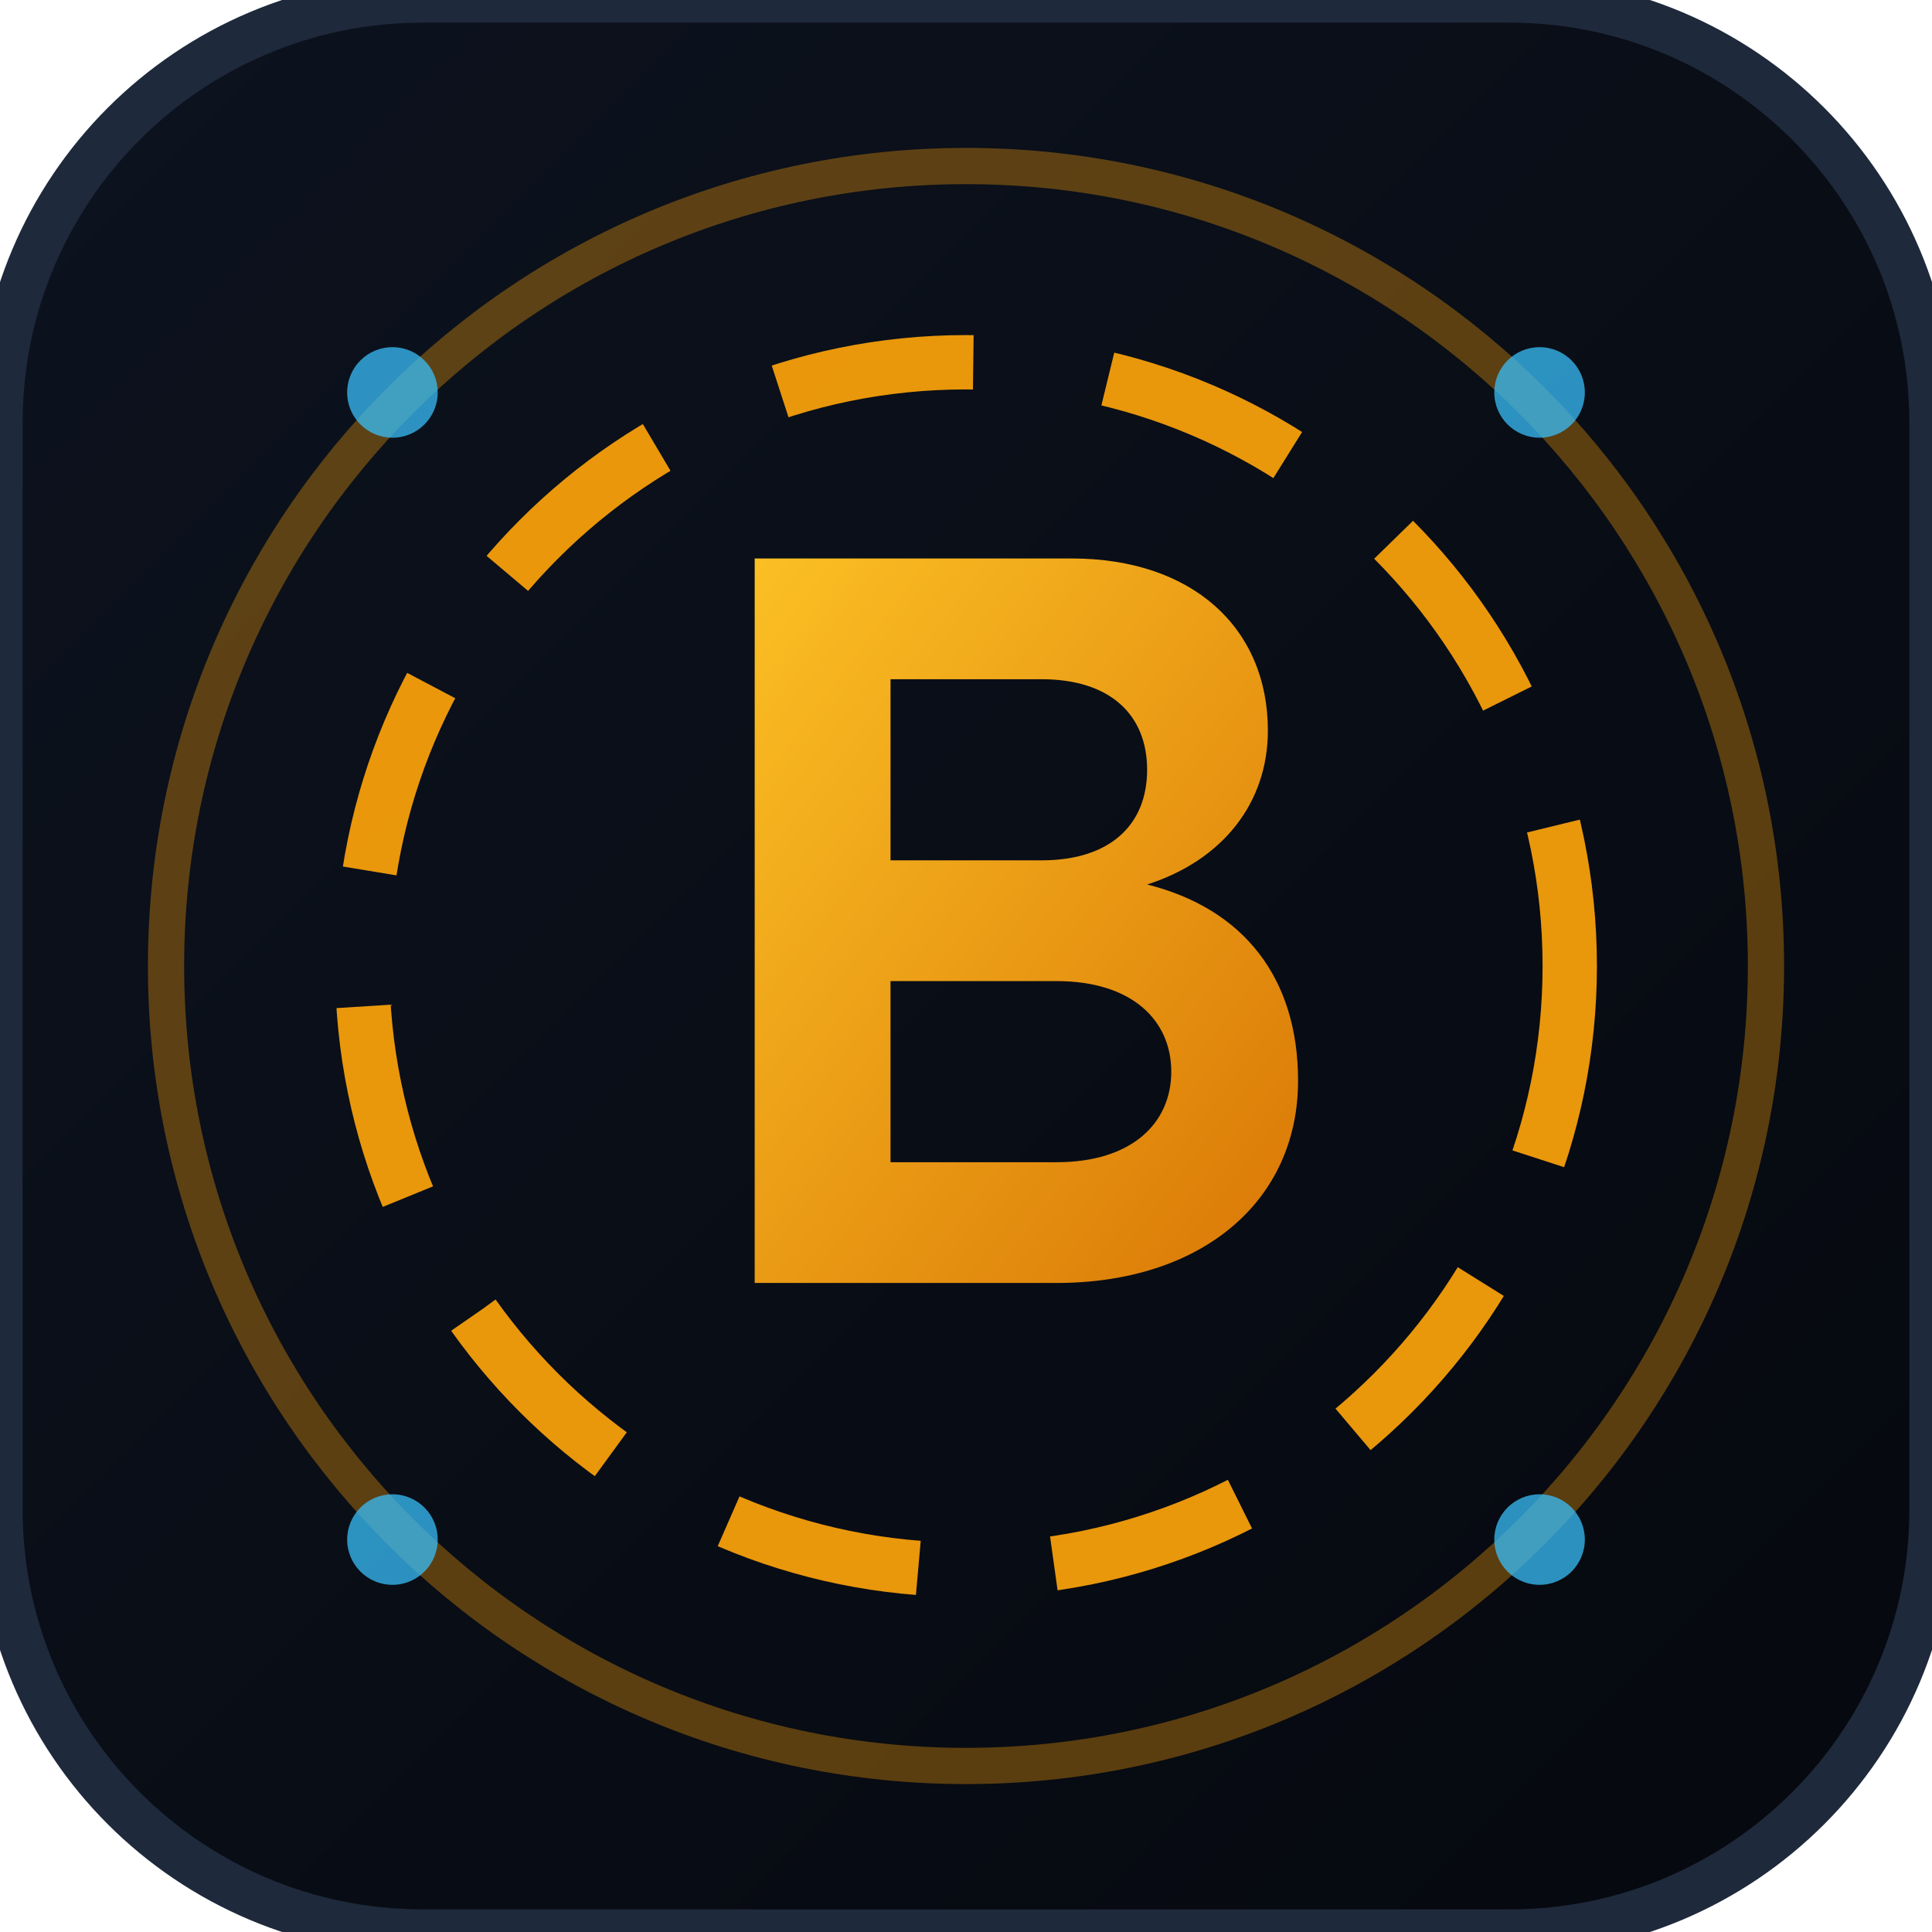
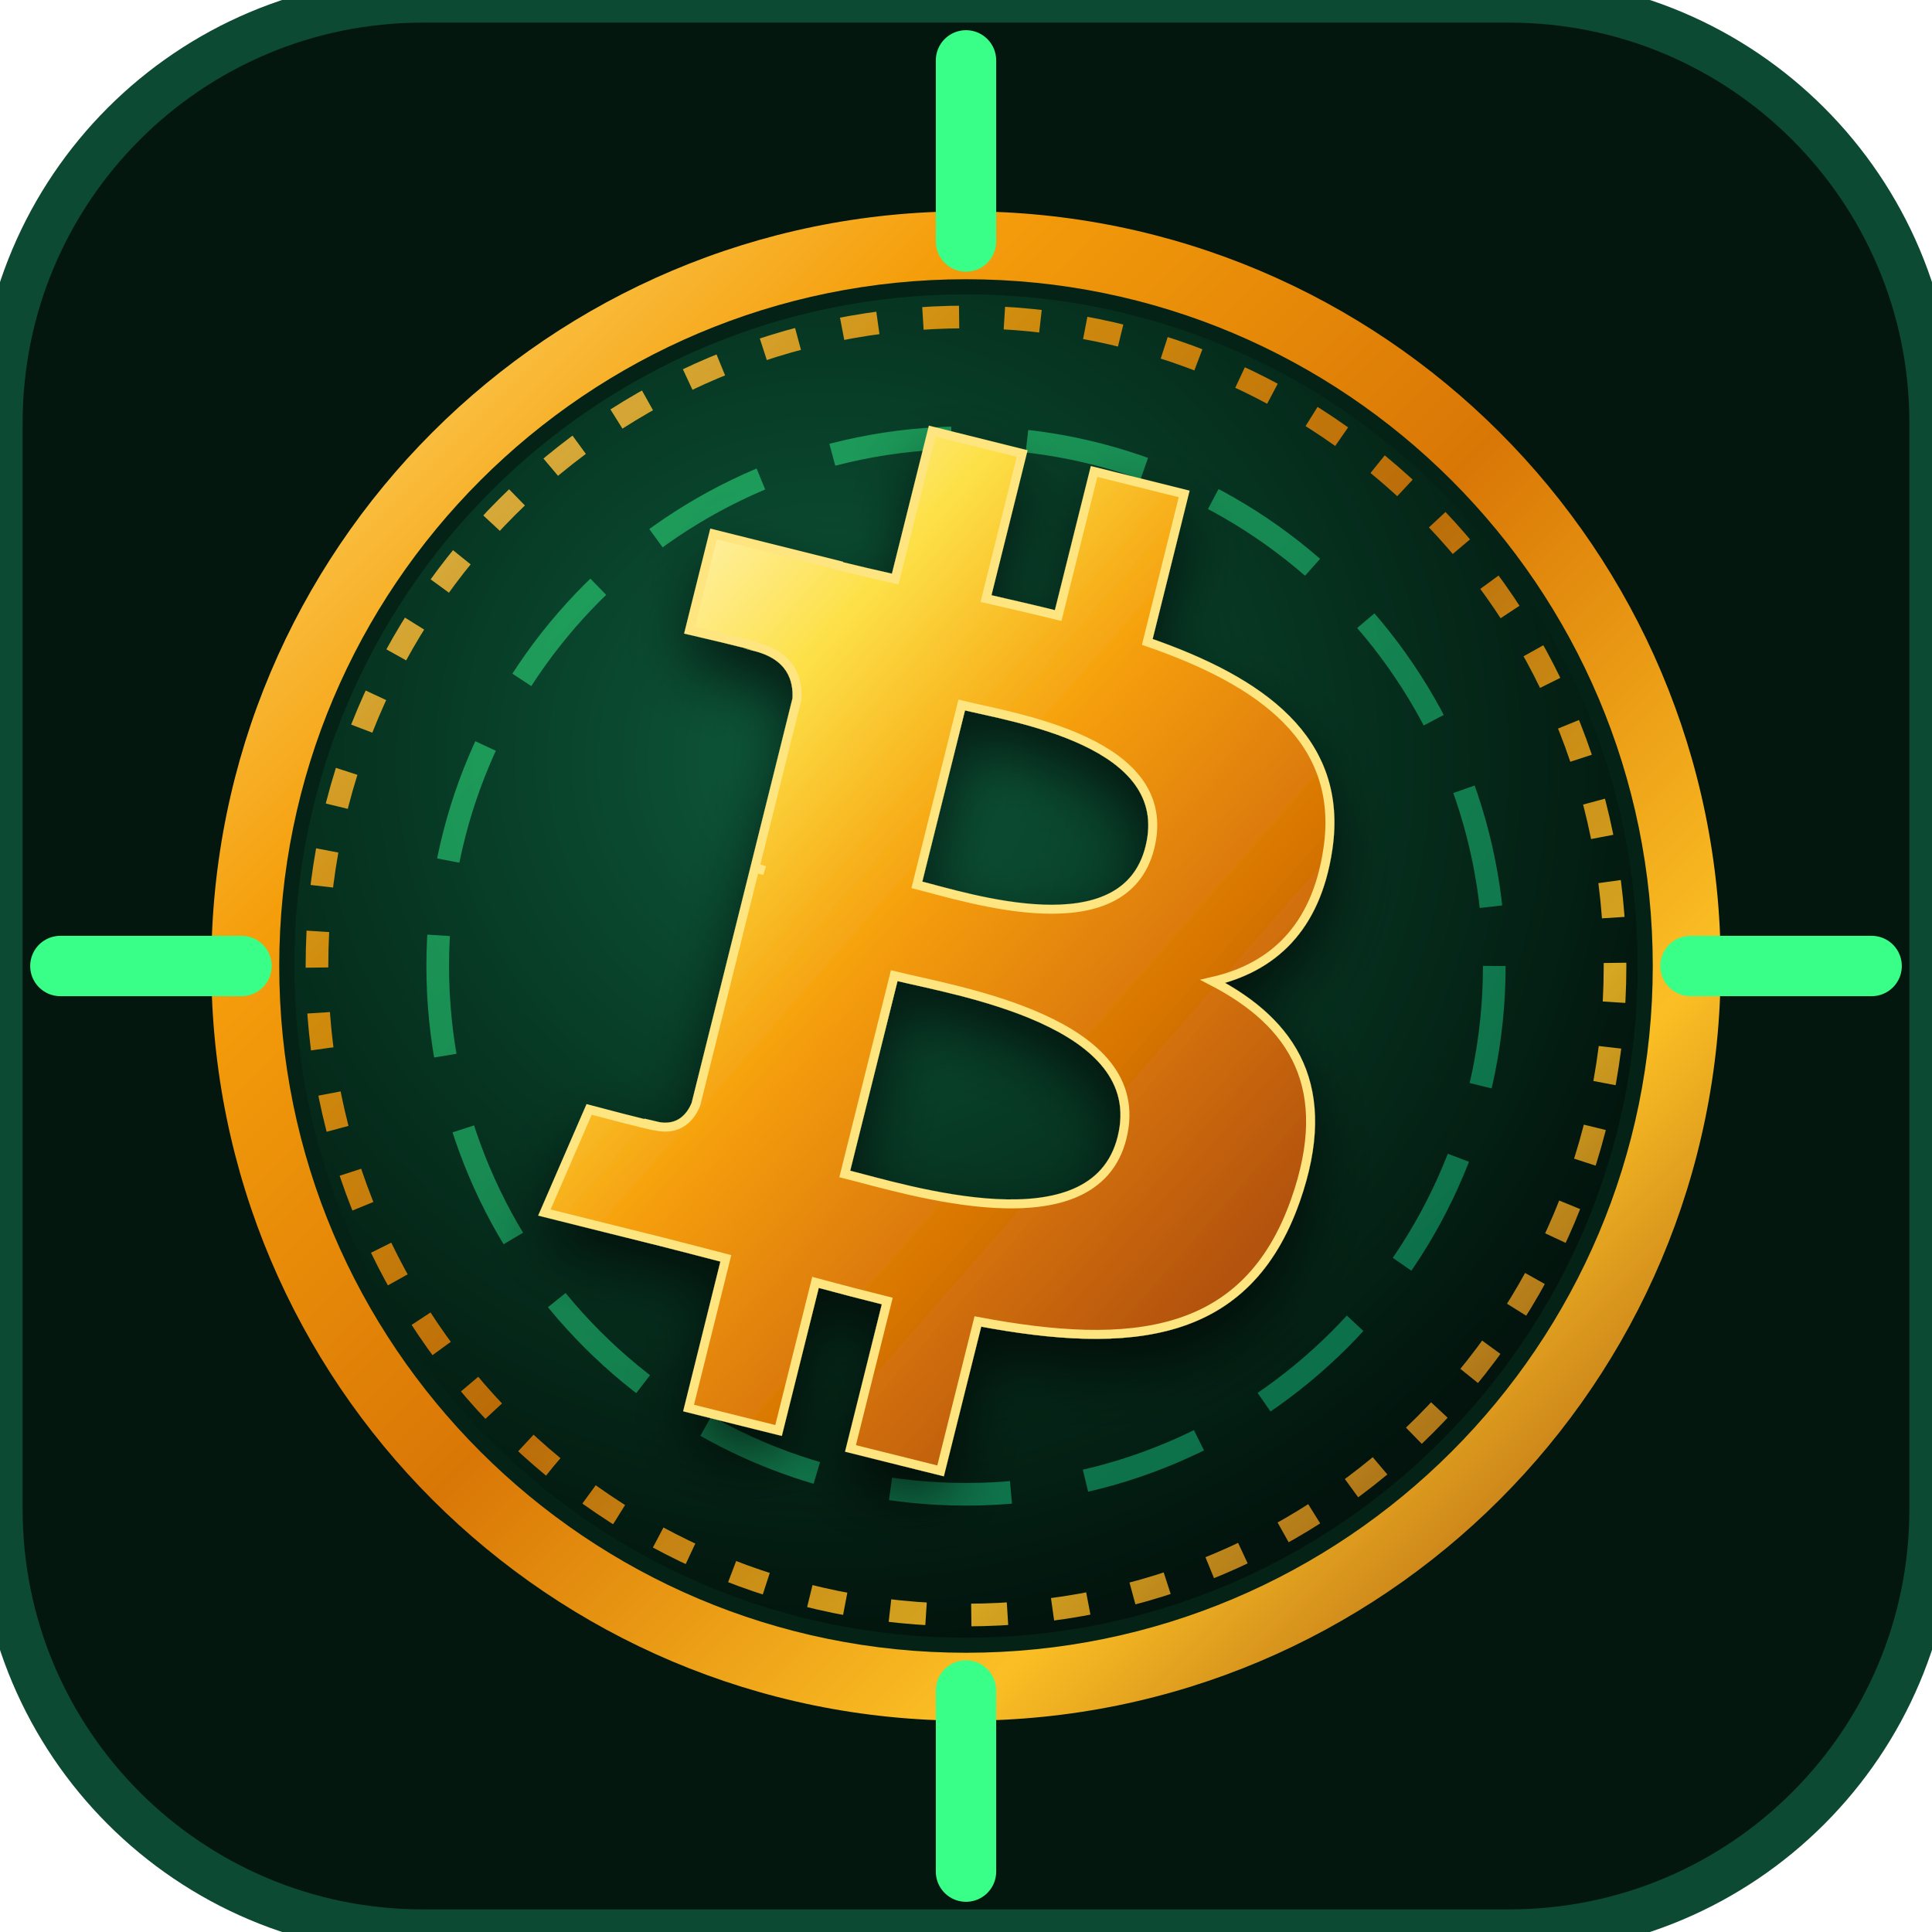
<svg xmlns="http://www.w3.org/2000/svg" viewBox="0 0 64 64" fill="none">
  <defs>
-     <linearGradient id="bgGrad" x1="0%" y1="0%" x2="100%" y2="100%">
-       <stop offset="0%" stop-color="#0d131f" />
-       <stop offset="100%" stop-color="#05080e" />
+     <linearGradient id="goldRim" x1="0%" y1="0%" x2="100%" y2="100%">
+       <stop offset="0%" stop-color="#FFE57F" />
+       <stop offset="25%" stop-color="#F59E0B" />
+       <stop offset="50%" stop-color="#D97706" />
+       <stop offset="75%" stop-color="#FBBF24" />
+       <stop offset="100%" stop-color="#92400E" />
    </linearGradient>
-     <linearGradient id="amberGlow" x1="0%" y1="0%" x2="100%" y2="100%">
-       <stop offset="0%" stop-color="#fbbf24" />
-       <stop offset="100%" stop-color="#d97706" />
+     <linearGradient id="goldGlyph" x1="15%" y1="10%" x2="85%" y2="90%">
+       <stop offset="0%" stop-color="#FFF3B0" />
+       <stop offset="20%" stop-color="#FDE047" />
+       <stop offset="45%" stop-color="#F59E0B" />
+       <stop offset="70%" stop-color="#D97706" />
+       <stop offset="95%" stop-color="#B45309" />
    </linearGradient>
-     <linearGradient id="cyanTick" x1="0%" y1="0%" x2="100%" y2="100%">
-       <stop offset="0%" stop-color="#38bdf8" />
-       <stop offset="100%" stop-color="#0284c7" />
+     <radialGradient id="emeraldField" cx="40%" cy="35%" r="65%">
+       <stop offset="0%" stop-color="#0E5A3C" />
+       <stop offset="45%" stop-color="#073A25" />
+       <stop offset="80%" stop-color="#042215" />
+       <stop offset="100%" stop-color="#02140D" />
+     </radialGradient>
+     <linearGradient id="emeraldNeon" x1="0%" y1="0%" x2="100%" y2="100%">
+       <stop offset="0%" stop-color="#39FF88" />
+       <stop offset="100%" stop-color="#10B981" />
    </linearGradient>
+     <filter id="glyphShadow" x="-20%" y="-20%" width="140%" height="140%">
+       <feDropShadow dx="0" dy="1.2" stdDeviation="1.2" flood-color="#000000" flood-opacity="0.65" />
+     </filter>
  </defs>
-   <rect width="64" height="64" rx="14" fill="url(#bgGrad)" stroke="#1e293b" stroke-width="1.5" />
-   <circle cx="32" cy="32" r="26.5" stroke="#f59e0b" stroke-width="1.2" stroke-opacity="0.35" />
-   <circle cx="32" cy="32" r="20" stroke="#f59e0b" stroke-width="1.8" stroke-dasharray="6.5 4.5" stroke-opacity="0.95" />
-   <line x1="32" y1="2" x2="32" y2="11" stroke="url(#cyanTick)" stroke-width="2.5" stroke-linecap="round" />
-   <line x1="32" y1="53" x2="32" y2="62" stroke="url(#cyanTick)" stroke-width="2.5" stroke-linecap="round" />
-   <line x1="2" y1="32" x2="11" y2="32" stroke="url(#cyanTick)" stroke-width="2.5" stroke-linecap="round" />
-   <line x1="53" y1="32" x2="62" y2="32" stroke="url(#cyanTick)" stroke-width="2.5" stroke-linecap="round" />
-   <circle cx="13" cy="13" r="1.5" fill="#38bdf8" opacity="0.75" />
-   <circle cx="51" cy="13" r="1.5" fill="#38bdf8" opacity="0.75" />
-   <circle cx="13" cy="51" r="1.5" fill="#38bdf8" opacity="0.75" />
-   <circle cx="51" cy="51" r="1.5" fill="#38bdf8" opacity="0.75" />
-   <line x1="29.5" y1="14" x2="29.5" y2="18.5" stroke="url(#amberGlow)" stroke-width="2.4" stroke-linecap="round" />
-   <line x1="34.5" y1="14" x2="34.5" y2="18.5" stroke="url(#amberGlow)" stroke-width="2.4" stroke-linecap="round" />
-   <line x1="29.5" y1="45.5" x2="29.5" y2="50" stroke="url(#amberGlow)" stroke-width="2.4" stroke-linecap="round" />
-   <line x1="34.5" y1="45.5" x2="34.5" y2="50" stroke="url(#amberGlow)" stroke-width="2.4" stroke-linecap="round" />
-   <path d="M25 18.5 H35.5 C39.5 18.5 42 20.8 42 24.2 C42 26.6 40.5 28.5 38 29.3 C41.2 30.1 43 32.4 43 35.8 C43 39.8 39.8 42.5 35 42.5 H25 V18.5 Z             M29.5 22.5 V28.5 H34.5 C36.8 28.5 38 27.3 38 25.5 C38 23.7 36.8 22.5 34.5 22.5 Z             M29.5 32.5 V38.5 H35 C37.5 38.5 38.8 37.2 38.8 35.5 C38.8 33.8 37.5 32.5 35 32.5 Z" fill="url(#amberGlow)" fill-rule="evenodd" />
+   <rect width="64" height="64" rx="14" fill="#03170F" stroke="#0D4A33" stroke-width="1.5" />
+   <circle cx="32" cy="32" r="25" fill="url(#goldRim)" />
+   <circle cx="32" cy="32" r="22.5" fill="url(#emeraldField)" stroke="#042215" stroke-width="0.5" />
+   <circle cx="32" cy="32" r="21.5" stroke="url(#goldRim)" stroke-width="0.75" stroke-dasharray="1.2 1.5" opacity="0.85" />
+   <circle cx="32" cy="32" r="17.5" stroke="url(#emeraldNeon)" stroke-width="0.75" stroke-dasharray="4 2.5" opacity="0.5" />
+   <line x1="32" y1="2" x2="32" y2="8" stroke="#39FF88" stroke-width="2" stroke-linecap="round" />
+   <line x1="32" y1="56" x2="32" y2="62" stroke="#39FF88" stroke-width="2" stroke-linecap="round" />
+   <line x1="2" y1="32" x2="8" y2="32" stroke="#39FF88" stroke-width="2" stroke-linecap="round" />
+   <line x1="56" y1="32" x2="62" y2="32" stroke="#39FF88" stroke-width="2" stroke-linecap="round" />
+   <g transform="translate(4.8, 4.8) scale(0.85)">
+     <path d="M46.103 27.444c.637-4.258-2.605-6.547-7.038-8.074l1.438-5.768-3.511-.875-1.4 5.616c-.923-.23-1.871-.447-2.813-.662l1.41-5.653-3.509-.875-1.439 5.766c-.764-.174-1.514-.346-2.242-.527l.004-.018-4.842-1.209-.934 3.75s2.605.597 2.55.634c1.422.355 1.679 1.296 1.636 2.042l-1.638 6.571c.098.025.225.061.365.117-.117-.029-.242-.061-.371-.092l-2.296 9.205c-.174.432-.615 1.08-1.609.834.035.051-2.552-.637-2.552-.637l-1.743 4.019 4.569 1.139c.85.213 1.683.436 2.503.646l-1.453 5.834 3.507.875 1.439-5.772c.958.26 1.888.5 2.798.726l-1.434 5.745 3.511.875 1.453-5.823c5.987 1.133 10.489.676 12.384-4.739 1.527-4.36-.076-6.875-3.226-8.515 2.294-.529 4.022-2.038 4.483-5.155zm-8.022 11.249c-1.085 4.36-8.426 2.003-10.806 1.412l1.928-7.729c2.38.594 10.012 1.77 8.878 6.317zm1.086-11.312c-.99 3.966-7.1 1.951-9.082 1.457l1.748-7.01c1.982.494 8.365 1.416 7.334 5.553z" fill="url(#goldGlyph)" stroke="#FFE57F" stroke-width="0.35" filter="url(#glyphShadow)" />
+   </g>
</svg>
